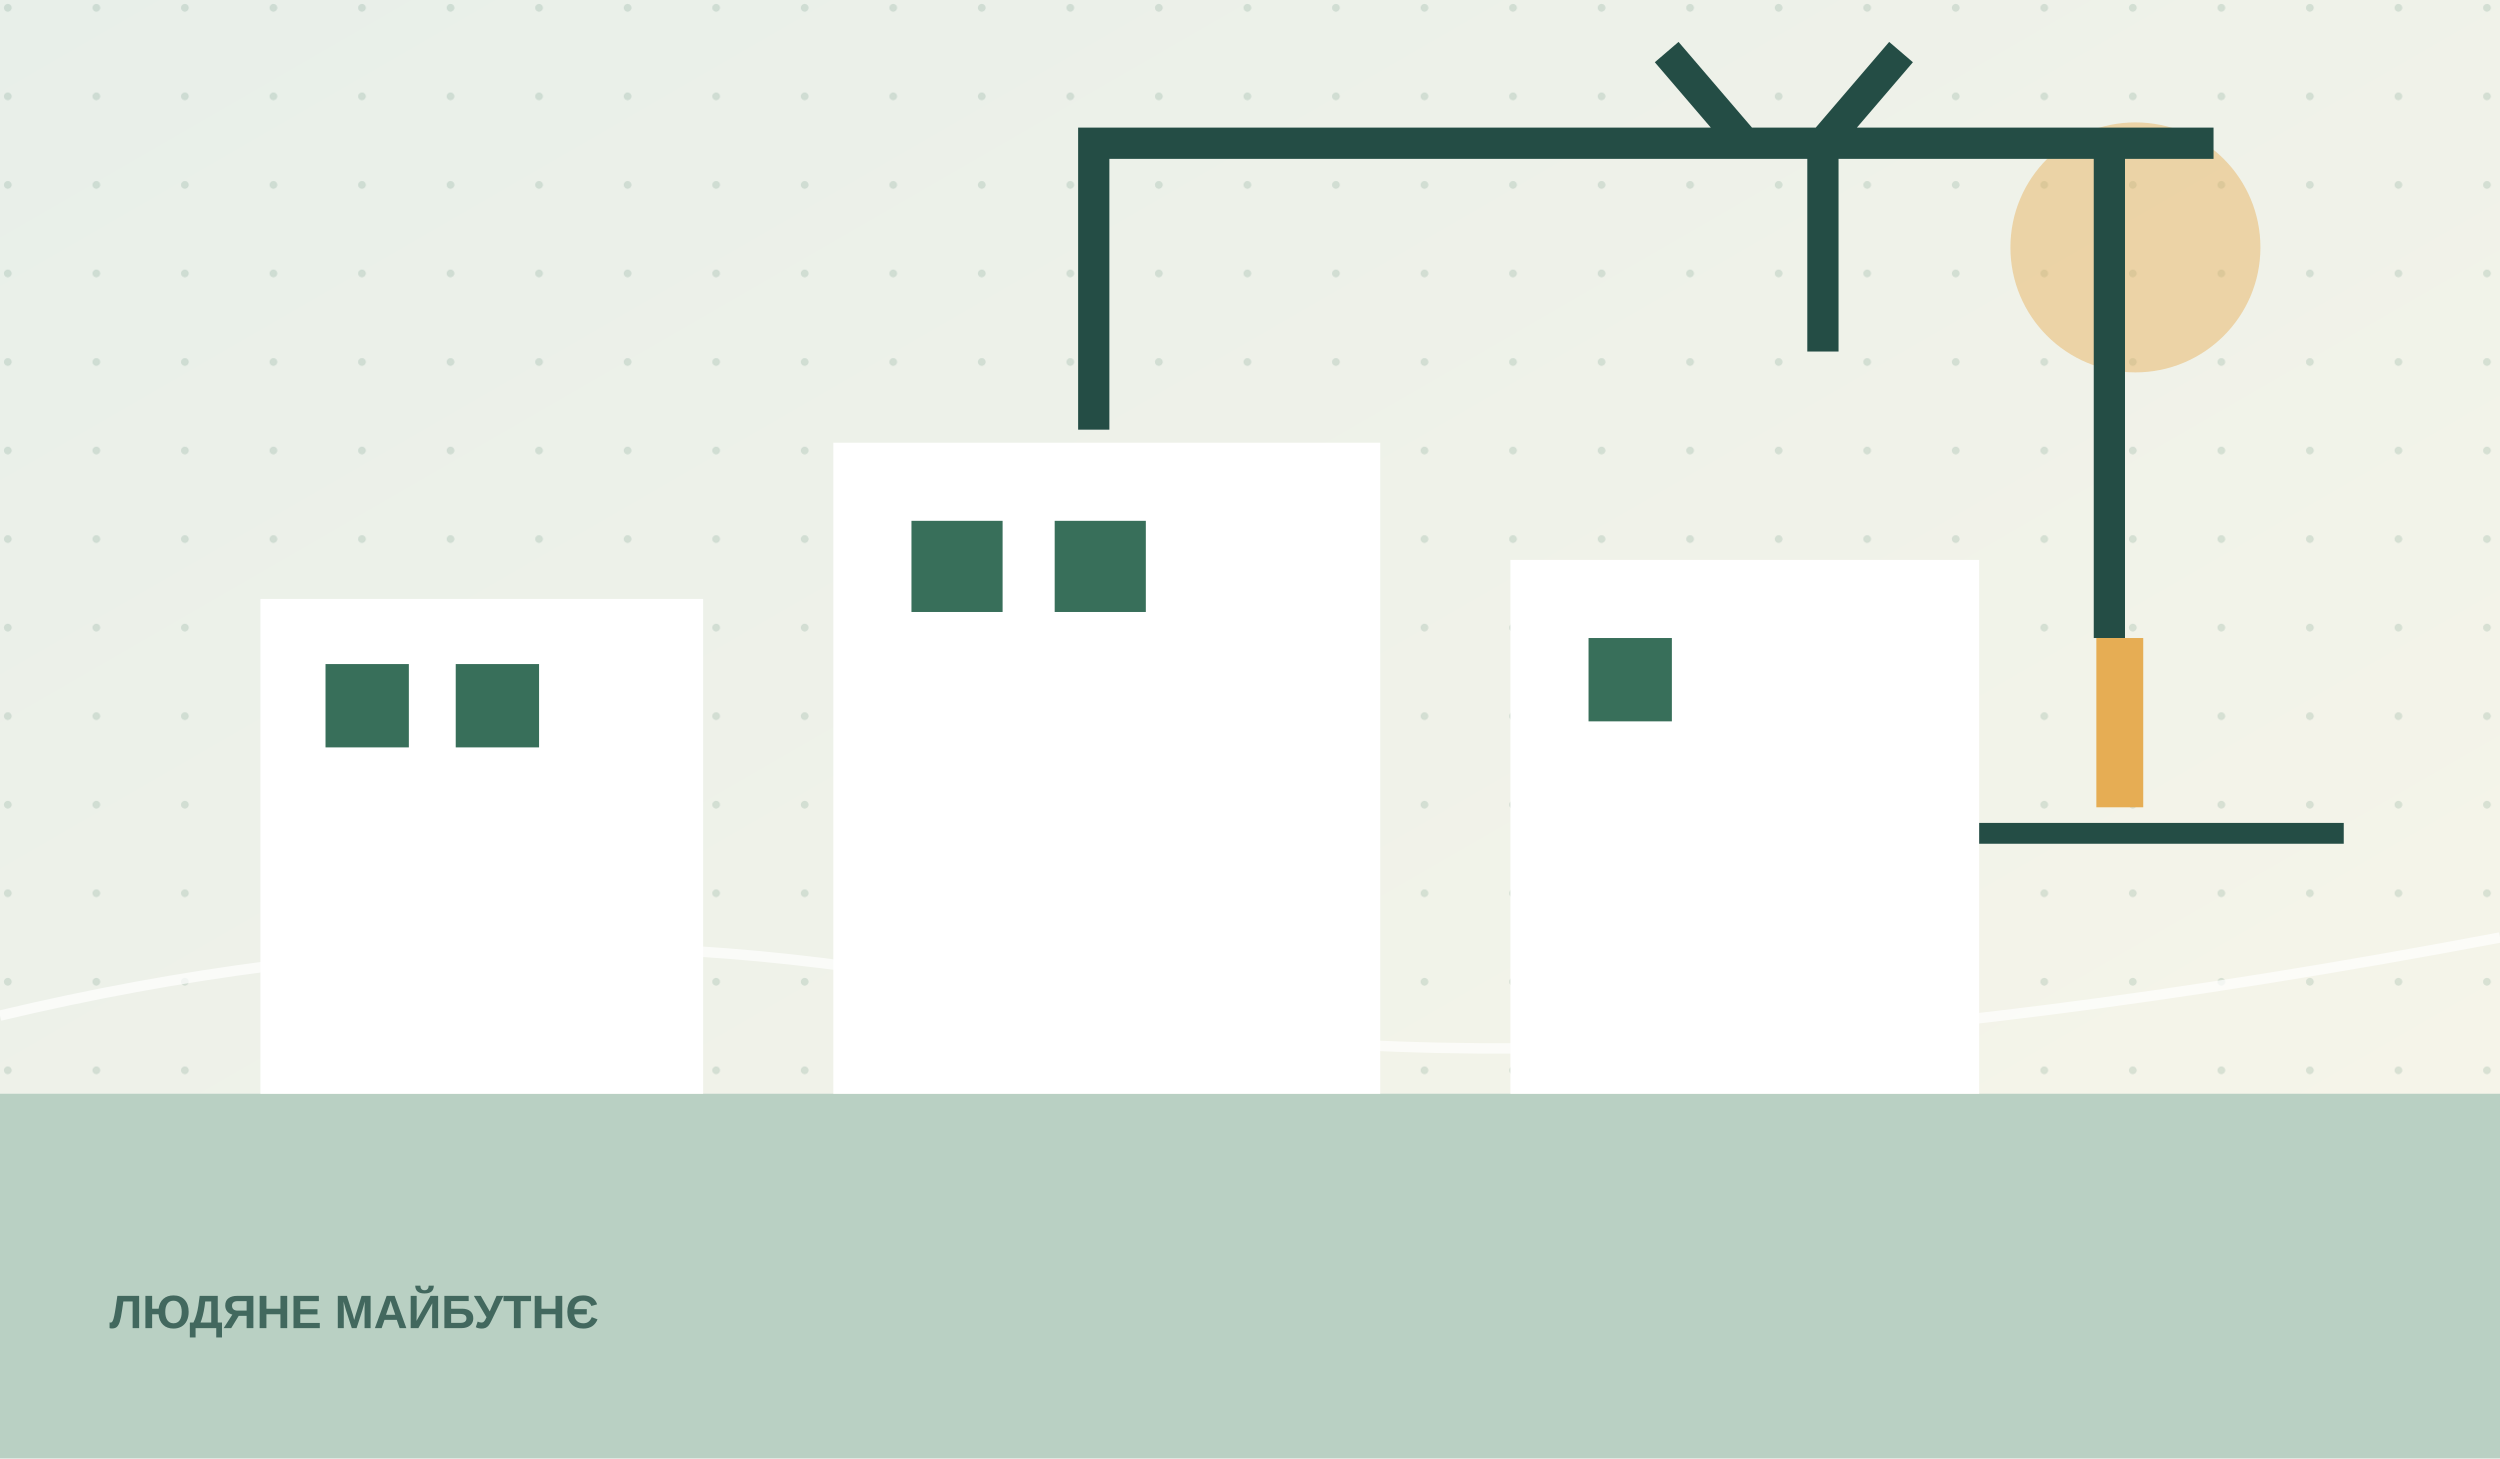
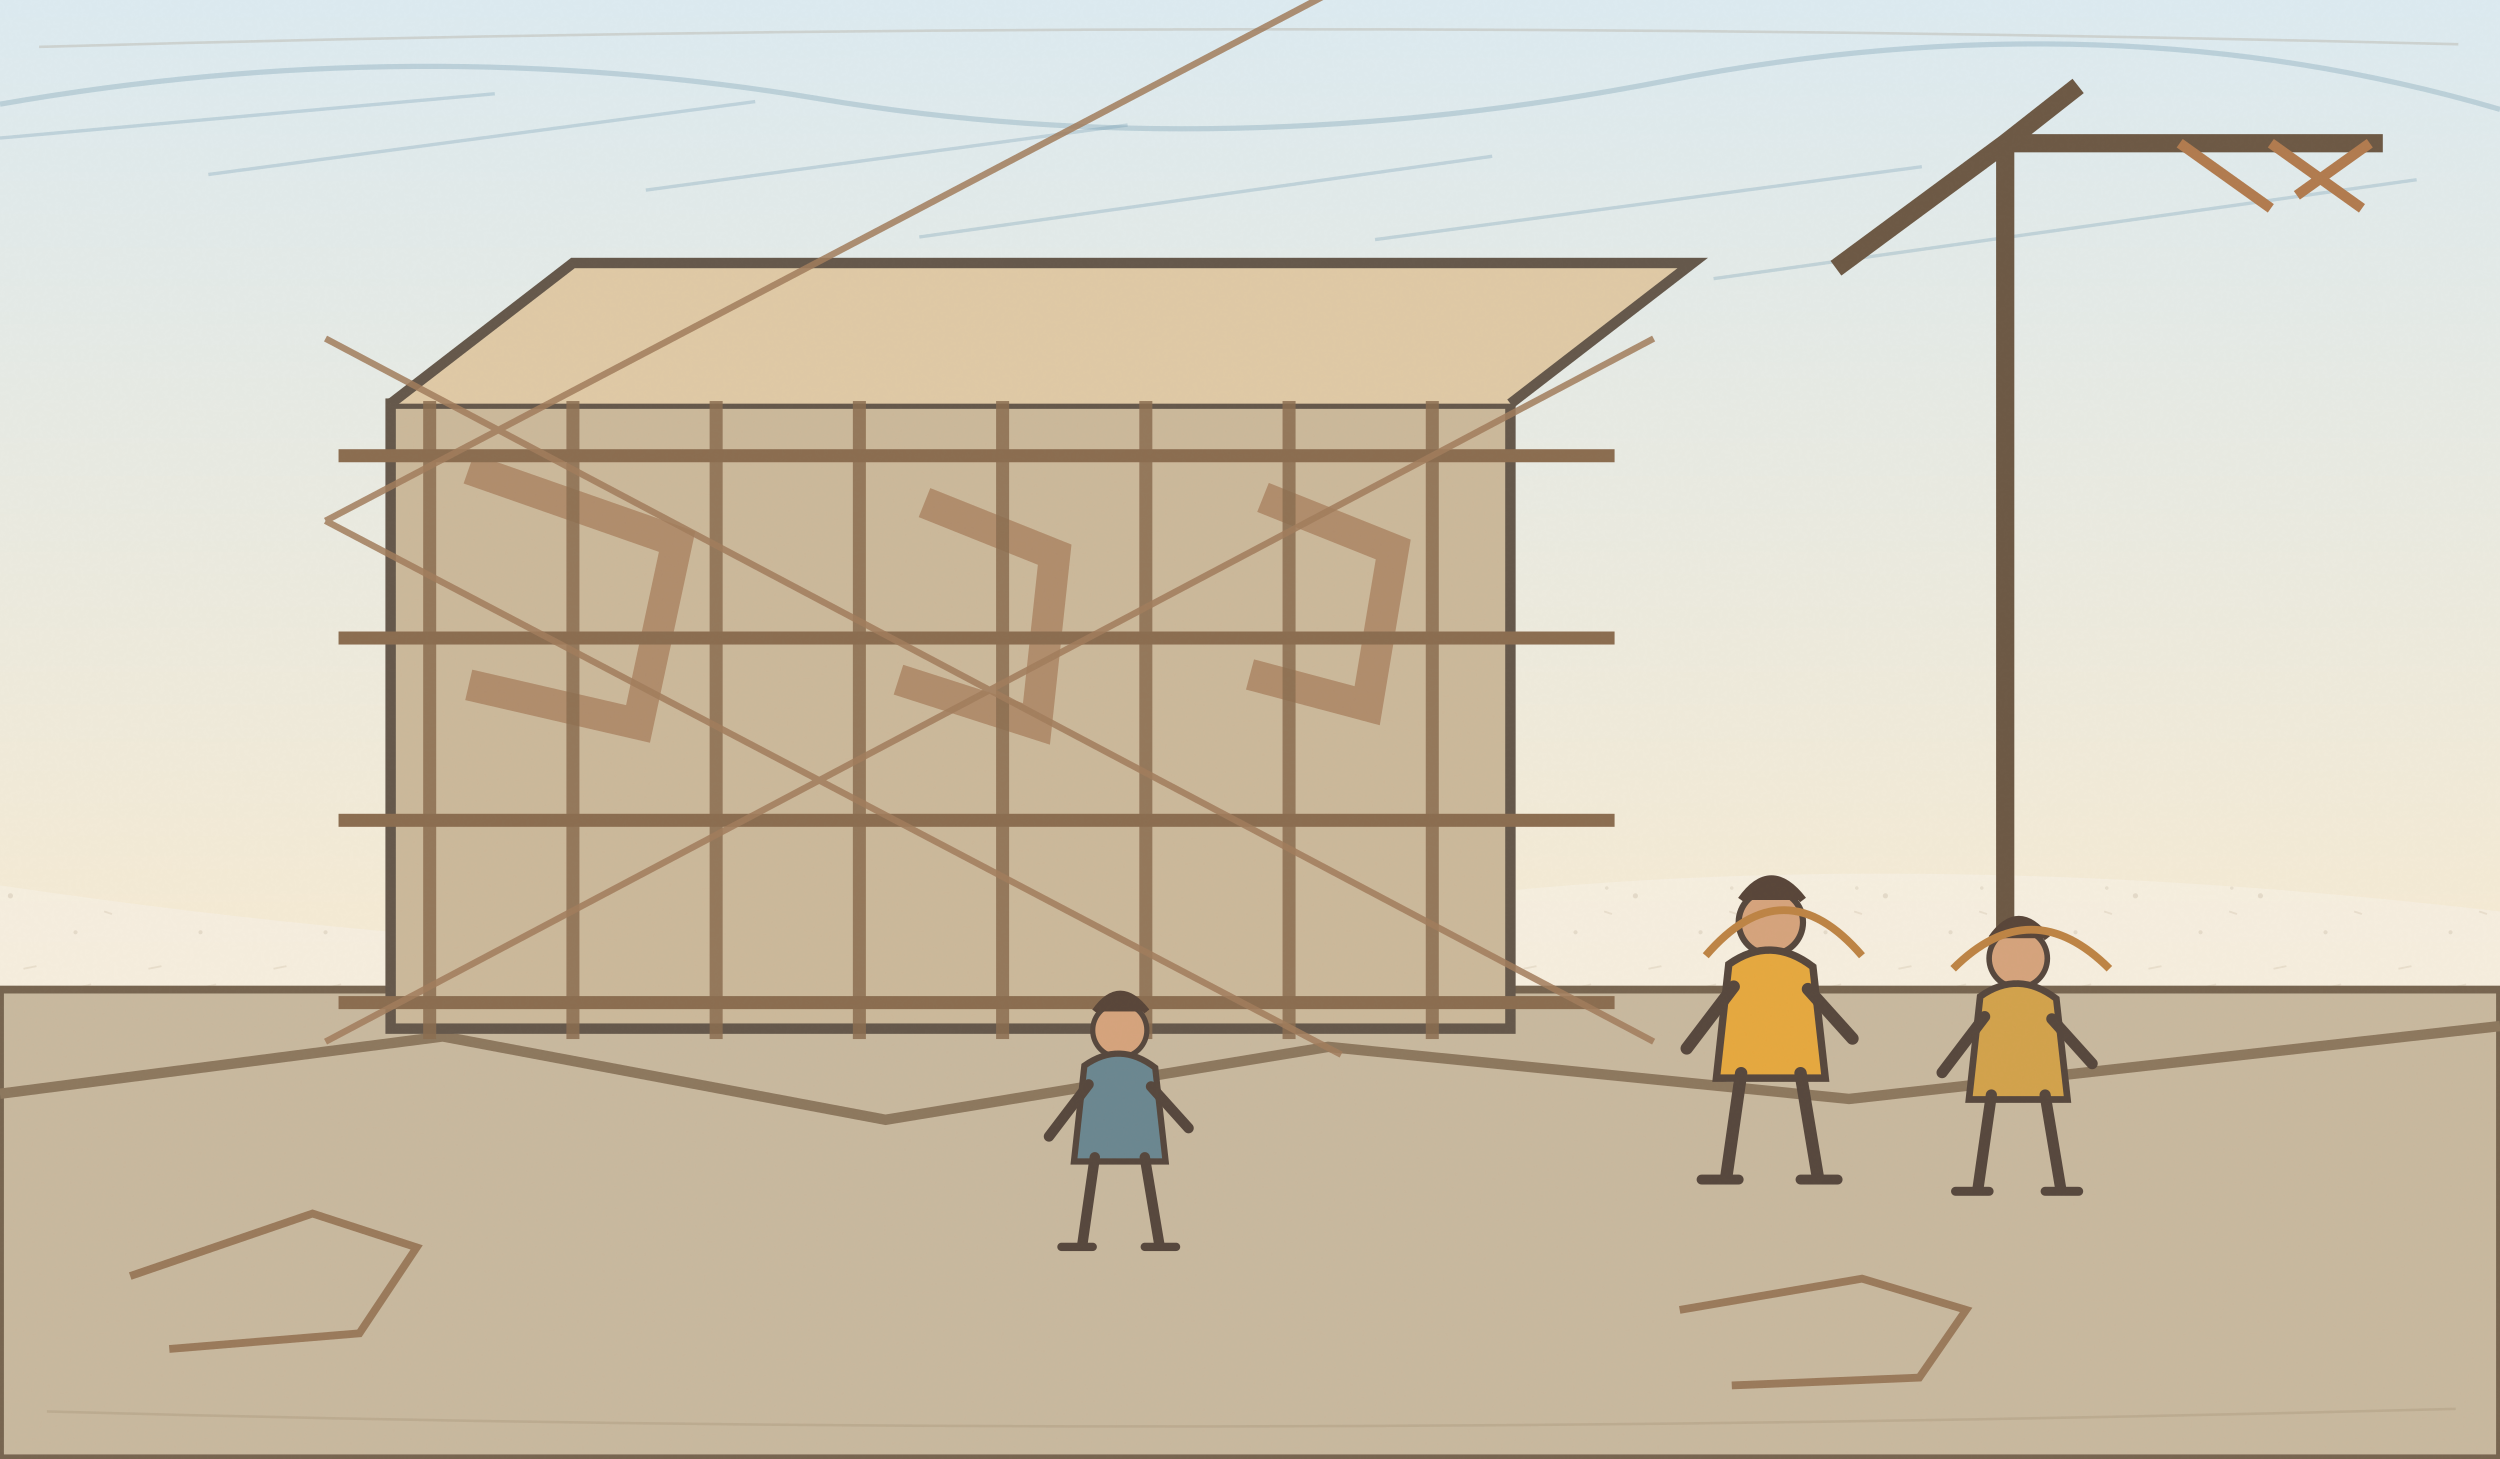
<svg xmlns="http://www.w3.org/2000/svg" viewBox="0 0 960 560" role="img" aria-labelledby="title desc">
  <defs>
-     <linearGradient id="bg" x1="0" y1="0" x2="1" y2="1">
-       <stop offset="0" stop-color="#e8efe9" />
-       <stop offset="1" stop-color="#f7f5e9" />
+     <linearGradient id="sky" x2="0" y2="1">
+       <stop stop-color="#dceaf0" />
+       <stop offset="1" stop-color="#f5ead3" />
    </linearGradient>
-     <pattern id="dots" width="34" height="34" patternUnits="userSpaceOnUse">
-       <circle cx="3" cy="3" r="1.5" fill="#386f5a" opacity=".15" />
+     <linearGradient id="paper" x2="0" y2="1">
+       <stop stop-color="#fcf8ed" />
+       <stop offset="1" stop-color="#f1e7d5" />
+     </linearGradient>
+     <pattern id="papergrain" width="48" height="48" patternUnits="userSpaceOnUse">
+       <circle cx="4" cy="8" r="1" fill="#8e785c" opacity=".17" />
+       <circle cx="29" cy="22" r=".8" fill="#8e785c" opacity=".16" />
+       <circle cx="41" cy="5" r=".7" fill="#8e785c" opacity=".13" />
+       <path d="M9 36l5-1m17 8l4-1m5-28l3 1" stroke="#a18a6b" stroke-width=".7" opacity=".16" />
    </pattern>
+     <pattern id="hatch" width="12" height="12" patternUnits="userSpaceOnUse">
+       <path d="M-2 12L12-2M4 16L16 4" stroke="#765d48" stroke-width="1" opacity=".32" />
+     </pattern>
+     <pattern id="bluehatch" width="10" height="10" patternUnits="userSpaceOnUse">
+       <path d="M0 10L10 0" stroke="#477b93" stroke-width="1" opacity=".27" />
+     </pattern>
+     <pattern id="greenhatch" width="11" height="11" patternUnits="userSpaceOnUse">
+       <path d="M0 11L11 0" stroke="#52764f" stroke-width="1" opacity=".3" />
+     </pattern>
+     <filter id="grain">
+       <feTurbulence type="fractalNoise" baseFrequency=".62" numOctaves="2" seed="7" />
+       <feColorMatrix values="0 0 0 0 .38 0 0 0 0 .31 0 0 0 0 .22 0 0 0 .12 0" />
+     </filter>
  </defs>
-   <rect width="960" height="560" fill="url(#bg)" />
-   <rect width="960" height="560" fill="url(#dots)" />
-   <circle cx="820" cy="95" r="48" fill="#e6ad54" opacity=".45" />
-   <path d="M0 390 Q210 340 400 385 T960 360" fill="none" stroke="#fff" stroke-width="4" opacity=".7" />
-   <path d="M0 420 H960 V560 H0Z" fill="#b9d0c3" />
-   <g fill="#fff">
-     <rect x="100" y="230" width="170" height="190" />
-     <rect x="320" y="170" width="210" height="250" />
-     <rect x="580" y="215" width="180" height="205" />
+   <rect width="960" height="560" fill="url(#paper)" />
+   <rect width="960" height="560" fill="url(#papergrain)" />
+   <path d="M0 0H960V350Q700 320 500 352T0 340Z" fill="url(#sky)" />
+   <path d="M0 40Q160 12 315 38T640 31T960 42" fill="none" stroke="#77a0b2" stroke-width="2" opacity=".35" />
+   <path d="M0 53l190-17m-110 31l210-28m-42 34l185-25m-80 43l220-31m-45 32l210-28m-80 43l270-38" fill="none" stroke="#6995ab" stroke-width="1.3" opacity=".28" />
+   <path d="M0 380H960V560H0Z" fill="#c8b89e" stroke="#776550" stroke-width="3" />
+   <path d="M0 420l170-22 170 32 170-28 200 20 250-28" stroke="#8d785e" stroke-width="4" fill="none" />
+   <rect x="150" y="155" width="430" height="240" rx="0" fill="#cbb89a" stroke="#65584b" stroke-width="4" />
+   <path d="M150 155l70-54 430 0-70 54" fill="#dfc9a5" stroke="#65584b" stroke-width="4" />
+   <path d="M180 180l80 28-15 70-65-15m175-70l50 20-7 65-53-17m140-70l50 20-10 60-45-12" stroke="#a47a58" stroke-width="12" fill="none" opacity=".7" />
+   <path d="M165 154v245m55-245v245m55-245v245m55-245v245m55-245v245m55-245v245m55-245v245m55-245v245" stroke="#8b6d50" stroke-width="5" opacity=".85" />
+   <path d="M130 175h490M130 245h490M130 315h490M130 385h490" stroke="#8b6d50" stroke-width="5" fill="none" />
+   <path d="M125 130l510 270m-510 0l510-270m-510 70l390 205m-390-205l390-205" stroke="#a17c5c" stroke-width="2.5" fill="none" opacity=".85" />
+   <path d="M770 365V55m0 0h145m-145 0l-65 48m65-48l28-22" stroke="#6d5945" stroke-width="7" fill="none" />
+   <path d="M910 55l-28 20m-10-20l35 25m-70-25l35 25" stroke="#b17b4f" stroke-width="4" fill="none" />
+   <g transform="translate(680 395) scale(0.95)">
+     <circle cx="0" cy="-43" r="13" fill="#d5a37c" stroke="#57483d" stroke-width="2.5" />
+     <path d="M-12-52q12-17 25 0" fill="#594639" stroke="#594639" stroke-width="3" />
+     <path d="M-17-26Q0-38 17-25L22 20H-22Z" fill="#e5a83f" stroke="#57483d" stroke-width="3" />
+     <path d="M-12 18L-18 60M12 18L19 60M-15-17L-34 8M15-16L33 4" fill="none" stroke="#57483d" stroke-width="5" stroke-linecap="round" />
+     <path d="M-28 61h15m25 0h15" stroke="#57483d" stroke-width="4" stroke-linecap="round" />
  </g>
-   <g fill="#386f5a">
-     <rect x="125" y="255" width="32" height="32" />
-     <rect x="175" y="255" width="32" height="32" />
-     <rect x="350" y="200" width="35" height="35" />
-     <rect x="405" y="200" width="35" height="35" />
-     <rect x="610" y="245" width="32" height="32" />
+   <g transform="translate(775 405) scale(0.86)">
+     <circle cx="0" cy="-43" r="13" fill="#d5a37c" stroke="#57483d" stroke-width="2.5" />
+     <path d="M-12-52q12-17 25 0" fill="#594639" stroke="#594639" stroke-width="3" />
+     <path d="M-17-26Q0-38 17-25L22 20H-22Z" fill="#d2a24c" stroke="#57483d" stroke-width="3" />
+     <path d="M-12 18L-18 60M12 18L19 60M-15-17L-34 8M15-16L33 4" fill="none" stroke="#57483d" stroke-width="5" stroke-linecap="round" />
+     <path d="M-28 61h15m25 0h15" stroke="#57483d" stroke-width="4" stroke-linecap="round" />
  </g>
-   <g stroke="#244d45" stroke-width="12" fill="none">
-     <path d="M420 165 V55 H850 M700 55 V135 M670 55 L640 20 M700 55 L730 20" />
-     <path d="M810 55 L810 245" />
+   <g transform="translate(430 430) scale(0.8)">
+     <circle cx="0" cy="-43" r="13" fill="#d5a37c" stroke="#57483d" stroke-width="2.5" />
+     <path d="M-12-52q12-17 25 0" fill="#594639" stroke="#594639" stroke-width="3" />
+     <path d="M-17-26Q0-38 17-25L22 20H-22Z" fill="#6b8790" stroke="#57483d" stroke-width="3" />
+     <path d="M-12 18L-18 60M12 18L19 60M-15-17L-34 8M15-16L33 4" fill="none" stroke="#57483d" stroke-width="5" stroke-linecap="round" />
+     <path d="M-28 61h15m25 0h15" stroke="#57483d" stroke-width="4" stroke-linecap="round" />
  </g>
-   <g fill="#e6ad54">
-     <rect x="805" y="245" width="18" height="65" />
-   </g>
-   <path d="M760 320 L900 320" stroke="#244d45" stroke-width="8" />
-   <text x="42" y="510" font-family="Arial,sans-serif" font-size="18" font-weight="700" fill="#244d45" opacity=".8">ЛЮДЯНЕ МАЙБУТНЄ</text>
+   <path d="M655 367q30-35 60 0m35 5q30-30 60 0" stroke="#bd8445" stroke-width="3" fill="none" />
+   <path d="M50 490l70-24 40 13-22 33-73 6m580-15l70-12 40 12-18 26-72 3" stroke="#9a7a5b" stroke-width="3" fill="none" />
+   <rect width="960" height="560" filter="url(#grain)" opacity=".11" pointer-events="none" />
+   <path d="M15 18Q470 5 944 17M18 542Q450 554 943 541" fill="none" stroke="#927d61" stroke-width="1" opacity=".22" />
</svg>
